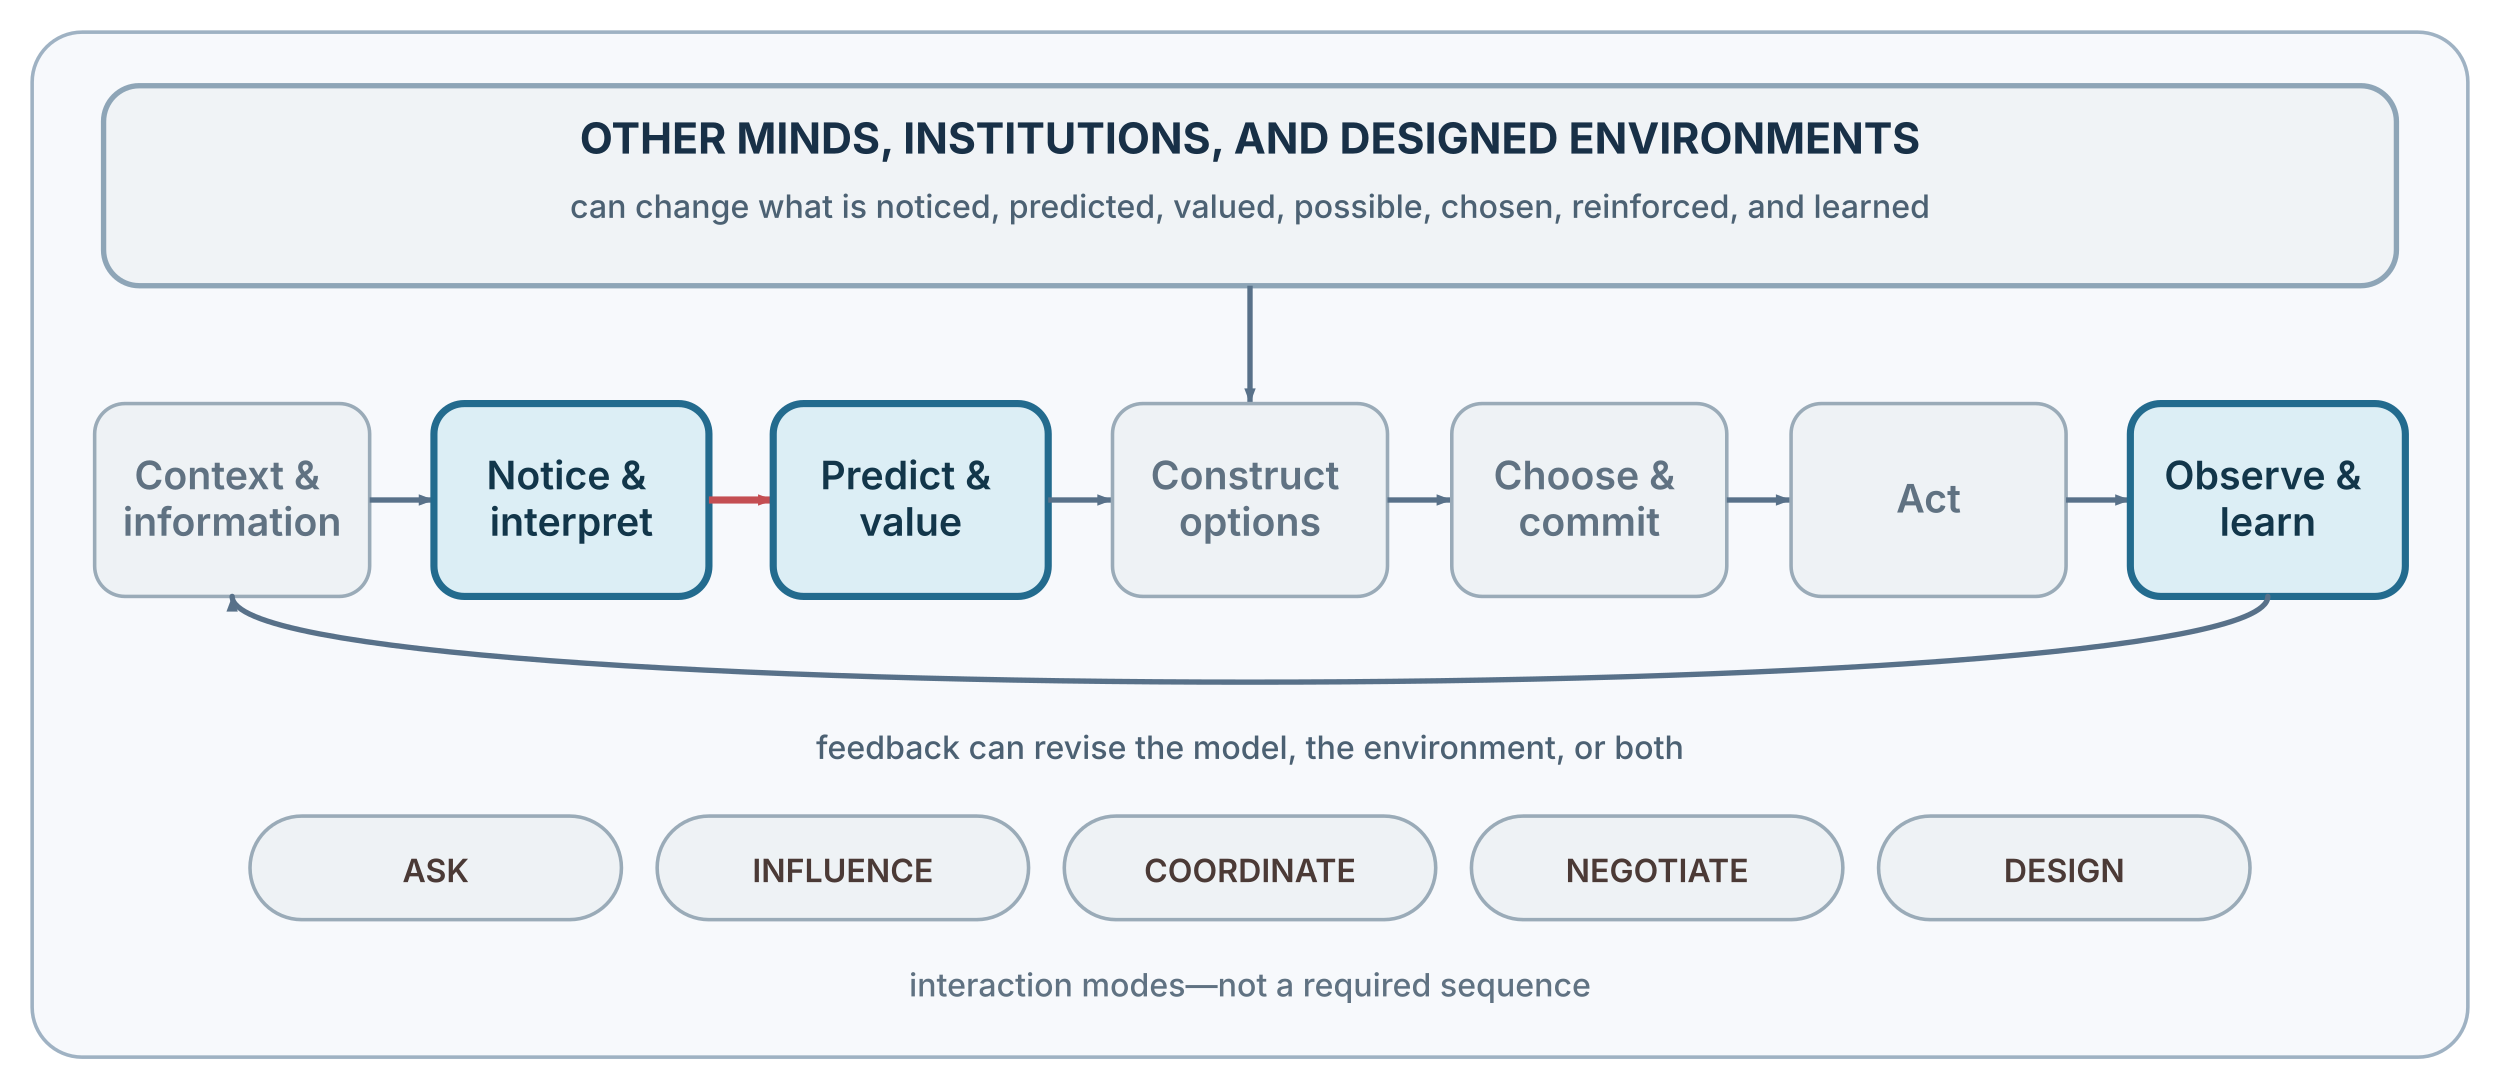
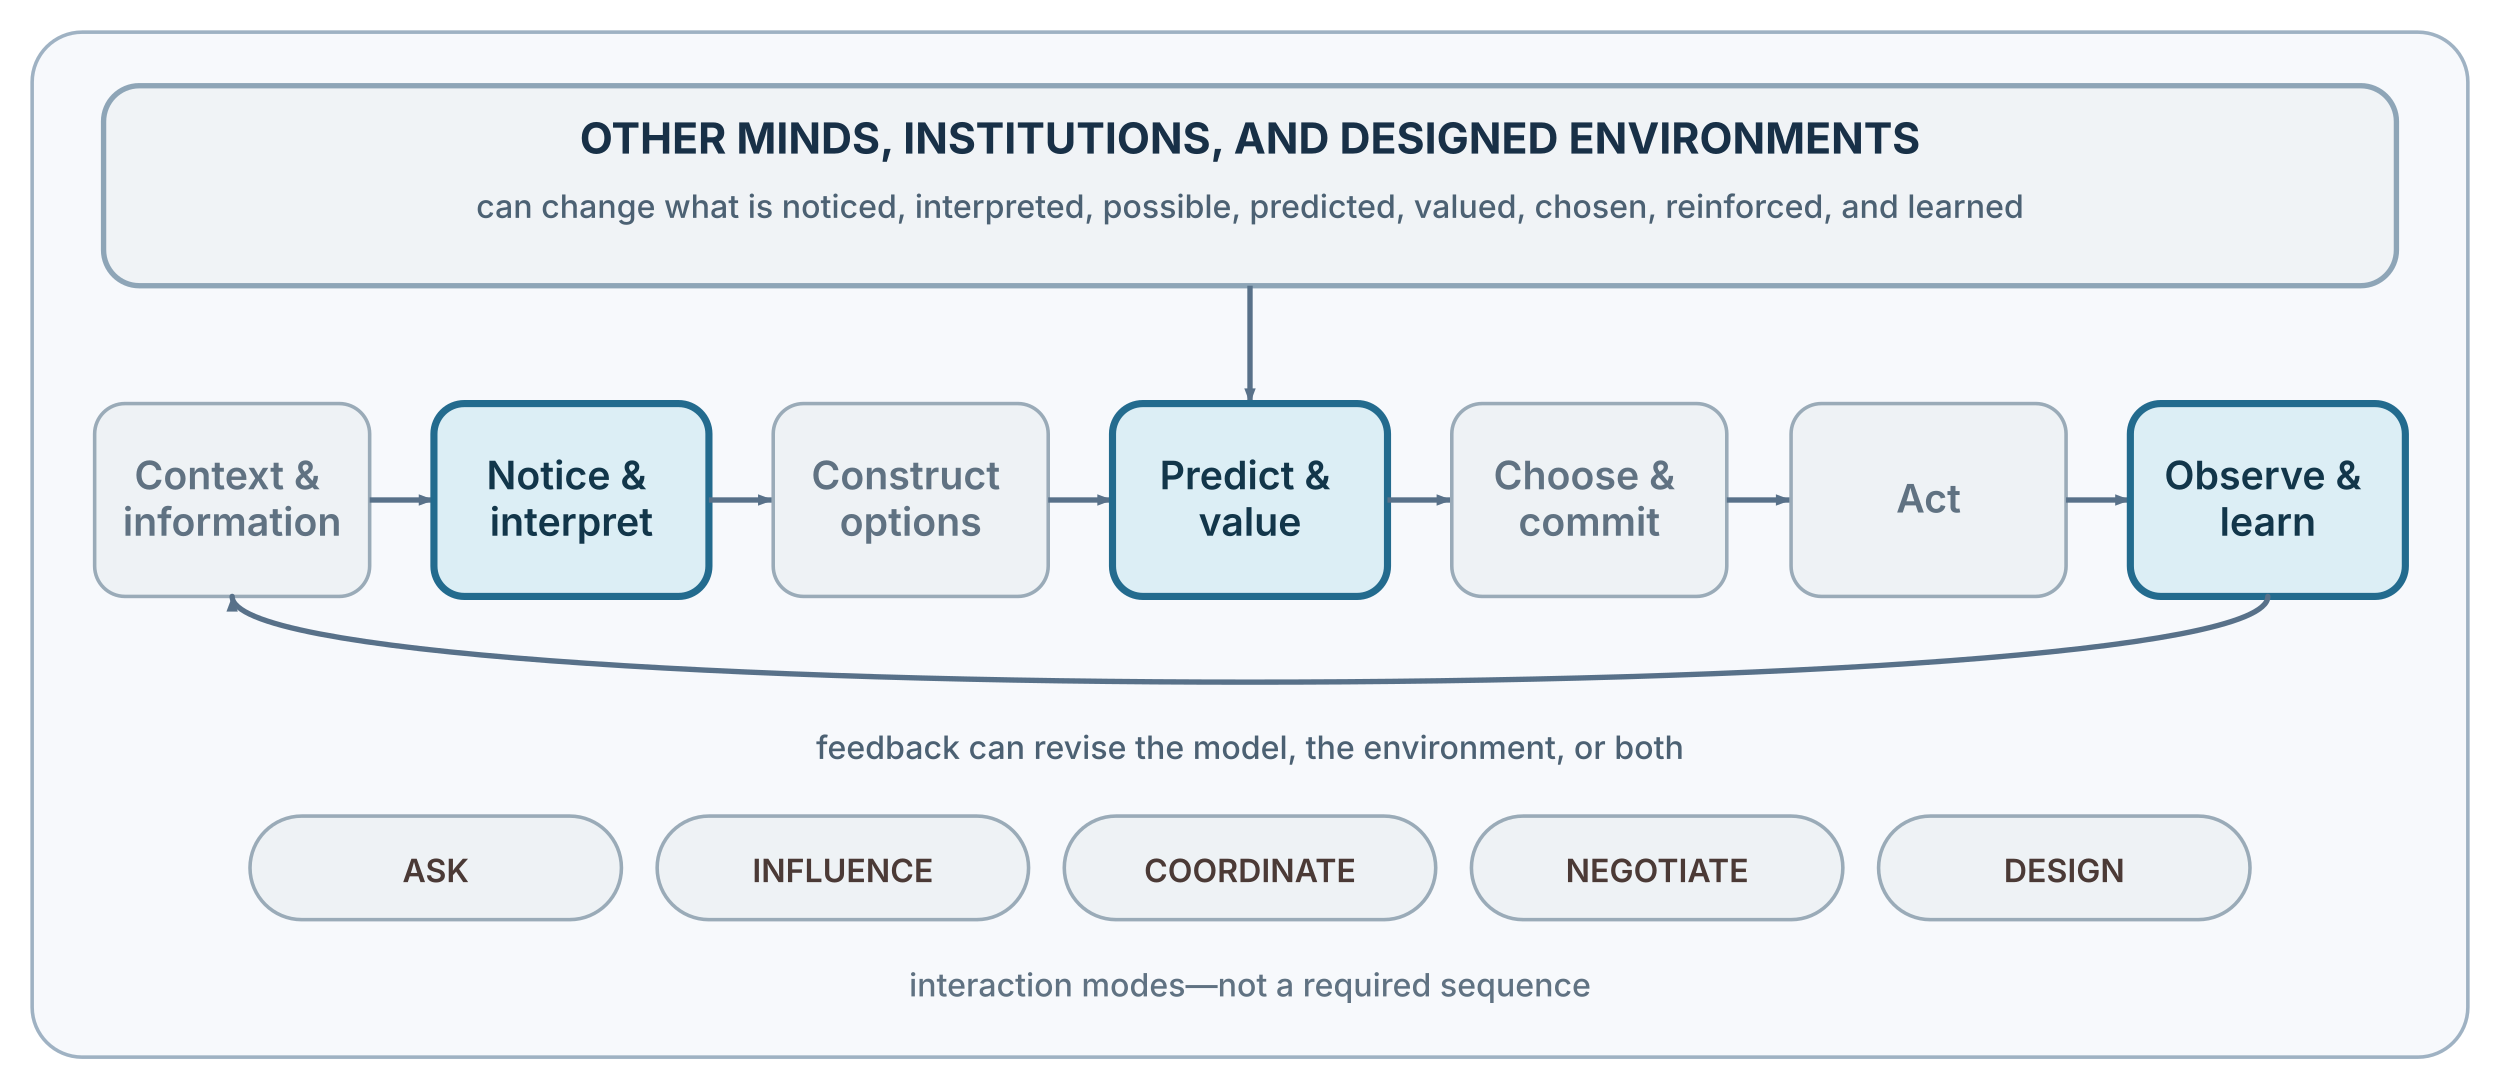
<svg xmlns="http://www.w3.org/2000/svg" width="1400" height="610" viewBox="0 0 1400 610" role="img" aria-labelledby="title desc">
  <defs>
    <marker id="arrow" viewBox="0 0 10 8" markerWidth="10" markerHeight="8" refX="9" refY="4" orient="auto" markerUnits="userSpaceOnUse">
      <path d="M0.5,0.8 L9,4 L0.5,7.2 z" fill="#587189" />
    </marker>
    <marker id="arrow-accent" viewBox="0 0 10 8" markerWidth="10" markerHeight="8" refX="9" refY="4" orient="auto" markerUnits="userSpaceOnUse">
      <path d="M0.5,0.8 L9,4 L0.5,7.2 z" fill="#c44e52" />
    </marker>
    <style>.node-label{font:600 22px -apple-system,BlinkMacSystemFont,"Segoe UI",sans-serif}.small{font:500 18px -apple-system,BlinkMacSystemFont,"Segoe UI",sans-serif}.outer{font:650 24px -apple-system,BlinkMacSystemFont,"Segoe UI",sans-serif}.mode{font:600 18px -apple-system,BlinkMacSystemFont,"Segoe UI",sans-serif}</style>
  </defs>
  <rect x="18" y="18" width="1364" height="574" rx="28" fill="#f7f9fc" stroke="#9fb2c3" stroke-width="2" />
  <rect x="58" y="48" width="1284" height="112" rx="20" fill="#f0f3f6" stroke="#8ea5b7" stroke-width="3" />
  <text x="700" y="86" class="outer" fill="#183047" text-anchor="middle">OTHER MINDS, INSTITUTIONS, AND DESIGNED ENVIRONMENTS</text>
-   <text x="700" y="122" class="small" fill="#4c6173" text-anchor="middle">can change what is noticed, predicted, valued, possible, chosen, reinforced, and learned</text>
+   <text x="700" y="122" class="small" fill="#4c6173" text-anchor="middle">can change what is noticed, interpreted, possible, predicted, valued, chosen, reinforced, and learned</text>
  <path d="M700 160 L700 226" fill="none" stroke="#587189" stroke-width="3" marker-end="url(#arrow)" />
  <rect x="53" y="226" width="154" height="108" rx="17" fill="#eef2f5" stroke="#9aabb8" stroke-width="2" />
  <text class="node-label" fill="#607282" text-anchor="middle">
    <tspan x="130" y="274">Context &amp;</tspan>
    <tspan x="130" y="300">information</tspan>
  </text>
  <path d="M207 280 L243 280" stroke="#587189" stroke-width="3" marker-end="url(#arrow)" />
  <rect x="243" y="226" width="154" height="108" rx="17" fill="#dceef5" stroke="#236b8e" stroke-width="4" />
  <text class="node-label" fill="#12364a" text-anchor="middle">
    <tspan x="320" y="274">Notice &amp;</tspan>
    <tspan x="320" y="300">interpret</tspan>
  </text>
-   <path d="M397 280 L433 280" stroke="#c44e52" stroke-width="4" marker-end="url(#arrow-accent)" />
-   <rect x="433" y="226" width="154" height="108" rx="17" fill="#dceef5" stroke="#236b8e" stroke-width="4" />
-   <text class="node-label" fill="#12364a" text-anchor="middle">
-     <tspan x="510" y="274">Predict &amp;</tspan>
-     <tspan x="510" y="300">value</tspan>
+   <path d="M397 280 L433 280" stroke="#587189" stroke-width="3" marker-end="url(#arrow)" />
+   <rect x="433" y="226" width="154" height="108" rx="17" fill="#eef2f5" stroke="#9aabb8" stroke-width="2" />
+   <text class="node-label" fill="#607282" text-anchor="middle">
+     <tspan x="510" y="274">Construct</tspan>
+     <tspan x="510" y="300">options</tspan>
  </text>
  <path d="M587 280 L623 280" stroke="#587189" stroke-width="3" marker-end="url(#arrow)" />
-   <rect x="623" y="226" width="154" height="108" rx="17" fill="#eef2f5" stroke="#9aabb8" stroke-width="2" />
-   <text class="node-label" fill="#607282" text-anchor="middle">
-     <tspan x="700" y="274">Construct</tspan>
-     <tspan x="700" y="300">options</tspan>
+   <rect x="623" y="226" width="154" height="108" rx="17" fill="#dceef5" stroke="#236b8e" stroke-width="4" />
+   <text class="node-label" fill="#12364a" text-anchor="middle">
+     <tspan x="700" y="274">Predict &amp;</tspan>
+     <tspan x="700" y="300">value</tspan>
  </text>
  <path d="M777 280 L813 280" stroke="#587189" stroke-width="3" marker-end="url(#arrow)" />
  <rect x="813" y="226" width="154" height="108" rx="17" fill="#eef2f5" stroke="#9aabb8" stroke-width="2" />
  <text class="node-label" fill="#607282" text-anchor="middle">
    <tspan x="890" y="274">Choose &amp;</tspan>
    <tspan x="890" y="300">commit</tspan>
  </text>
  <path d="M967 280 L1003 280" stroke="#587189" stroke-width="3" marker-end="url(#arrow)" />
  <rect x="1003" y="226" width="154" height="108" rx="17" fill="#eef2f5" stroke="#9aabb8" stroke-width="2" />
  <text class="node-label" fill="#607282" text-anchor="middle">
    <tspan x="1080" y="287">Act</tspan>
  </text>
  <path d="M1157 280 L1193 280" stroke="#587189" stroke-width="3" marker-end="url(#arrow)" />
  <rect x="1193" y="226" width="154" height="108" rx="17" fill="#dceef5" stroke="#236b8e" stroke-width="4" />
  <text class="node-label" fill="#12364a" text-anchor="middle">
    <tspan x="1270" y="274">Observe &amp;</tspan>
    <tspan x="1270" y="300">learn</tspan>
  </text>
  <path d="M1270 334 C1270 398, 130 398, 130 334" fill="none" stroke="#587189" stroke-width="3" stroke-linecap="round" marker-end="url(#arrow)" />
  <text x="700" y="425" class="small" fill="#4c6173" text-anchor="middle">feedback can revise the model, the environment, or both</text>
  <rect x="140" y="457" width="208" height="58" rx="29" fill="#eef2f5" stroke="#9aabb8" stroke-width="2" />
  <text x="244.0" y="494" class="mode" fill="#4b3a36" text-anchor="middle">ASK</text>
  <rect x="368" y="457" width="208" height="58" rx="29" fill="#eef2f5" stroke="#9aabb8" stroke-width="2" />
  <text x="472.0" y="494" class="mode" fill="#4b3a36" text-anchor="middle">INFLUENCE</text>
  <rect x="596" y="457" width="208" height="58" rx="29" fill="#eef2f5" stroke="#9aabb8" stroke-width="2" />
  <text x="700.0" y="494" class="mode" fill="#4b3a36" text-anchor="middle">COORDINATE</text>
  <rect x="824" y="457" width="208" height="58" rx="29" fill="#eef2f5" stroke="#9aabb8" stroke-width="2" />
  <text x="928.0" y="494" class="mode" fill="#4b3a36" text-anchor="middle">NEGOTIATE</text>
  <rect x="1052" y="457" width="208" height="58" rx="29" fill="#eef2f5" stroke="#9aabb8" stroke-width="2" />
  <text x="1156.0" y="494" class="mode" fill="#4b3a36" text-anchor="middle">DESIGN</text>
  <text x="700" y="558" class="small" fill="#607282" text-anchor="middle">interaction modes—not a required sequence</text>
</svg>
